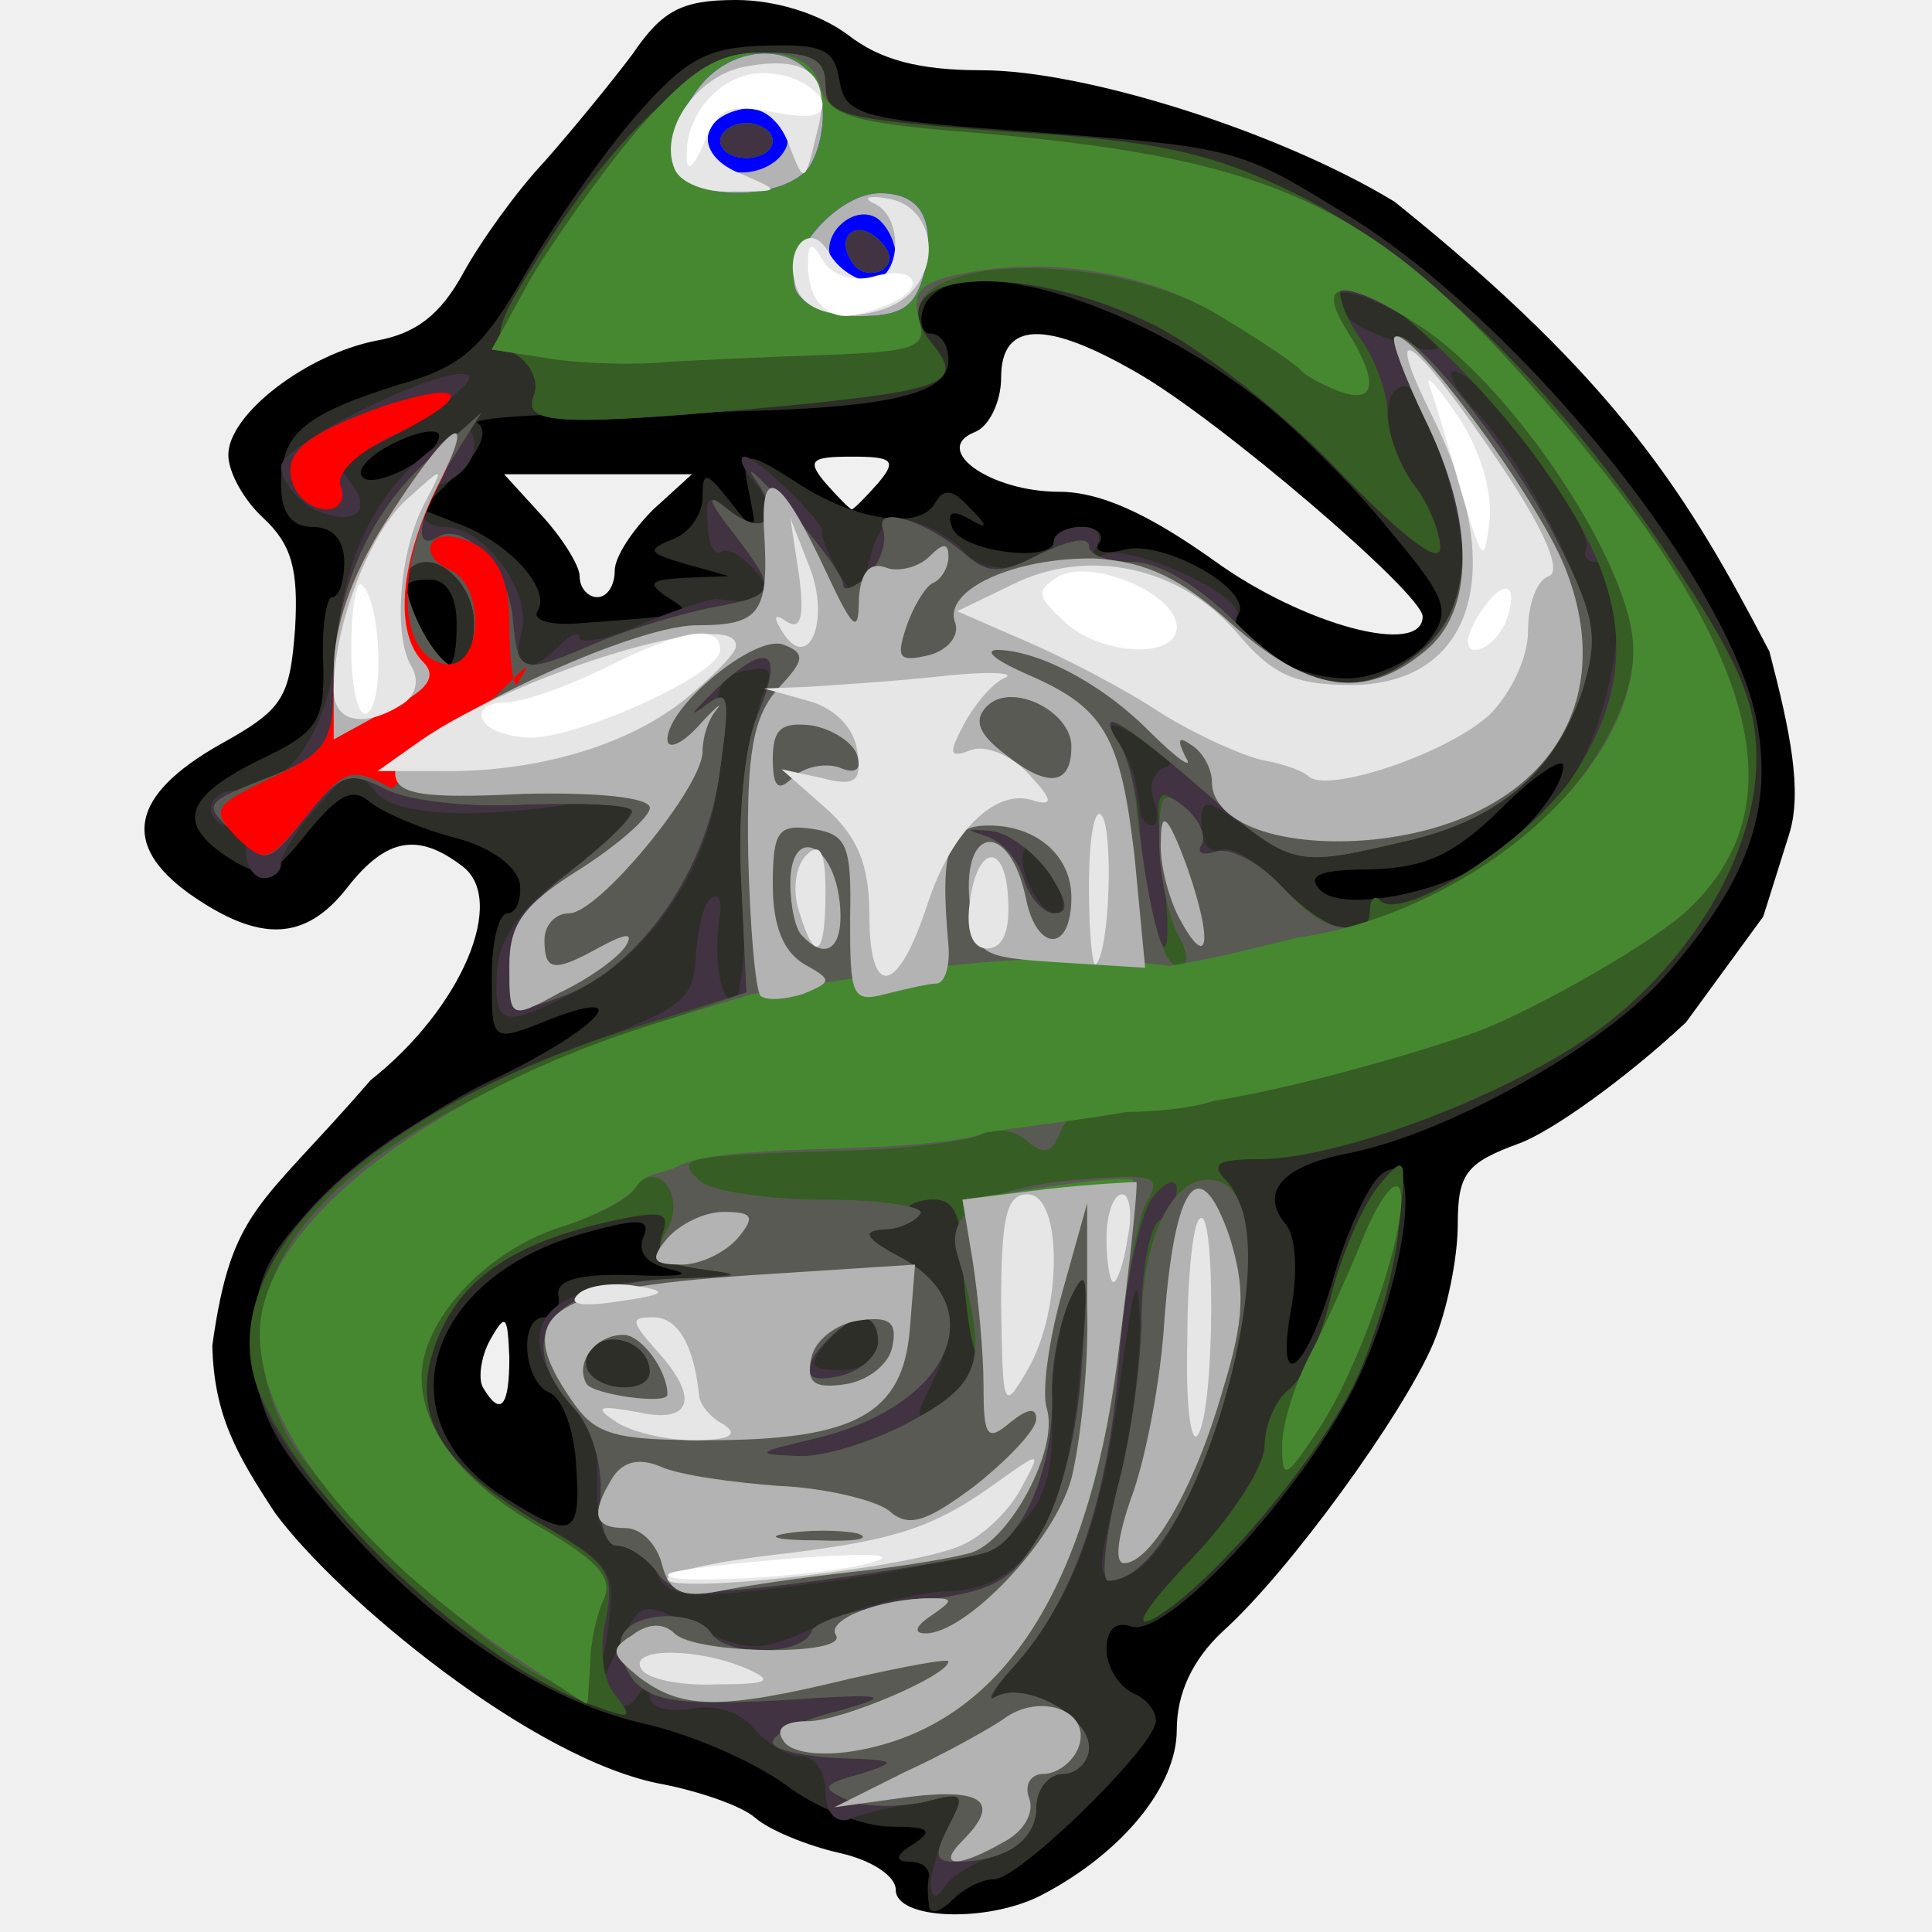
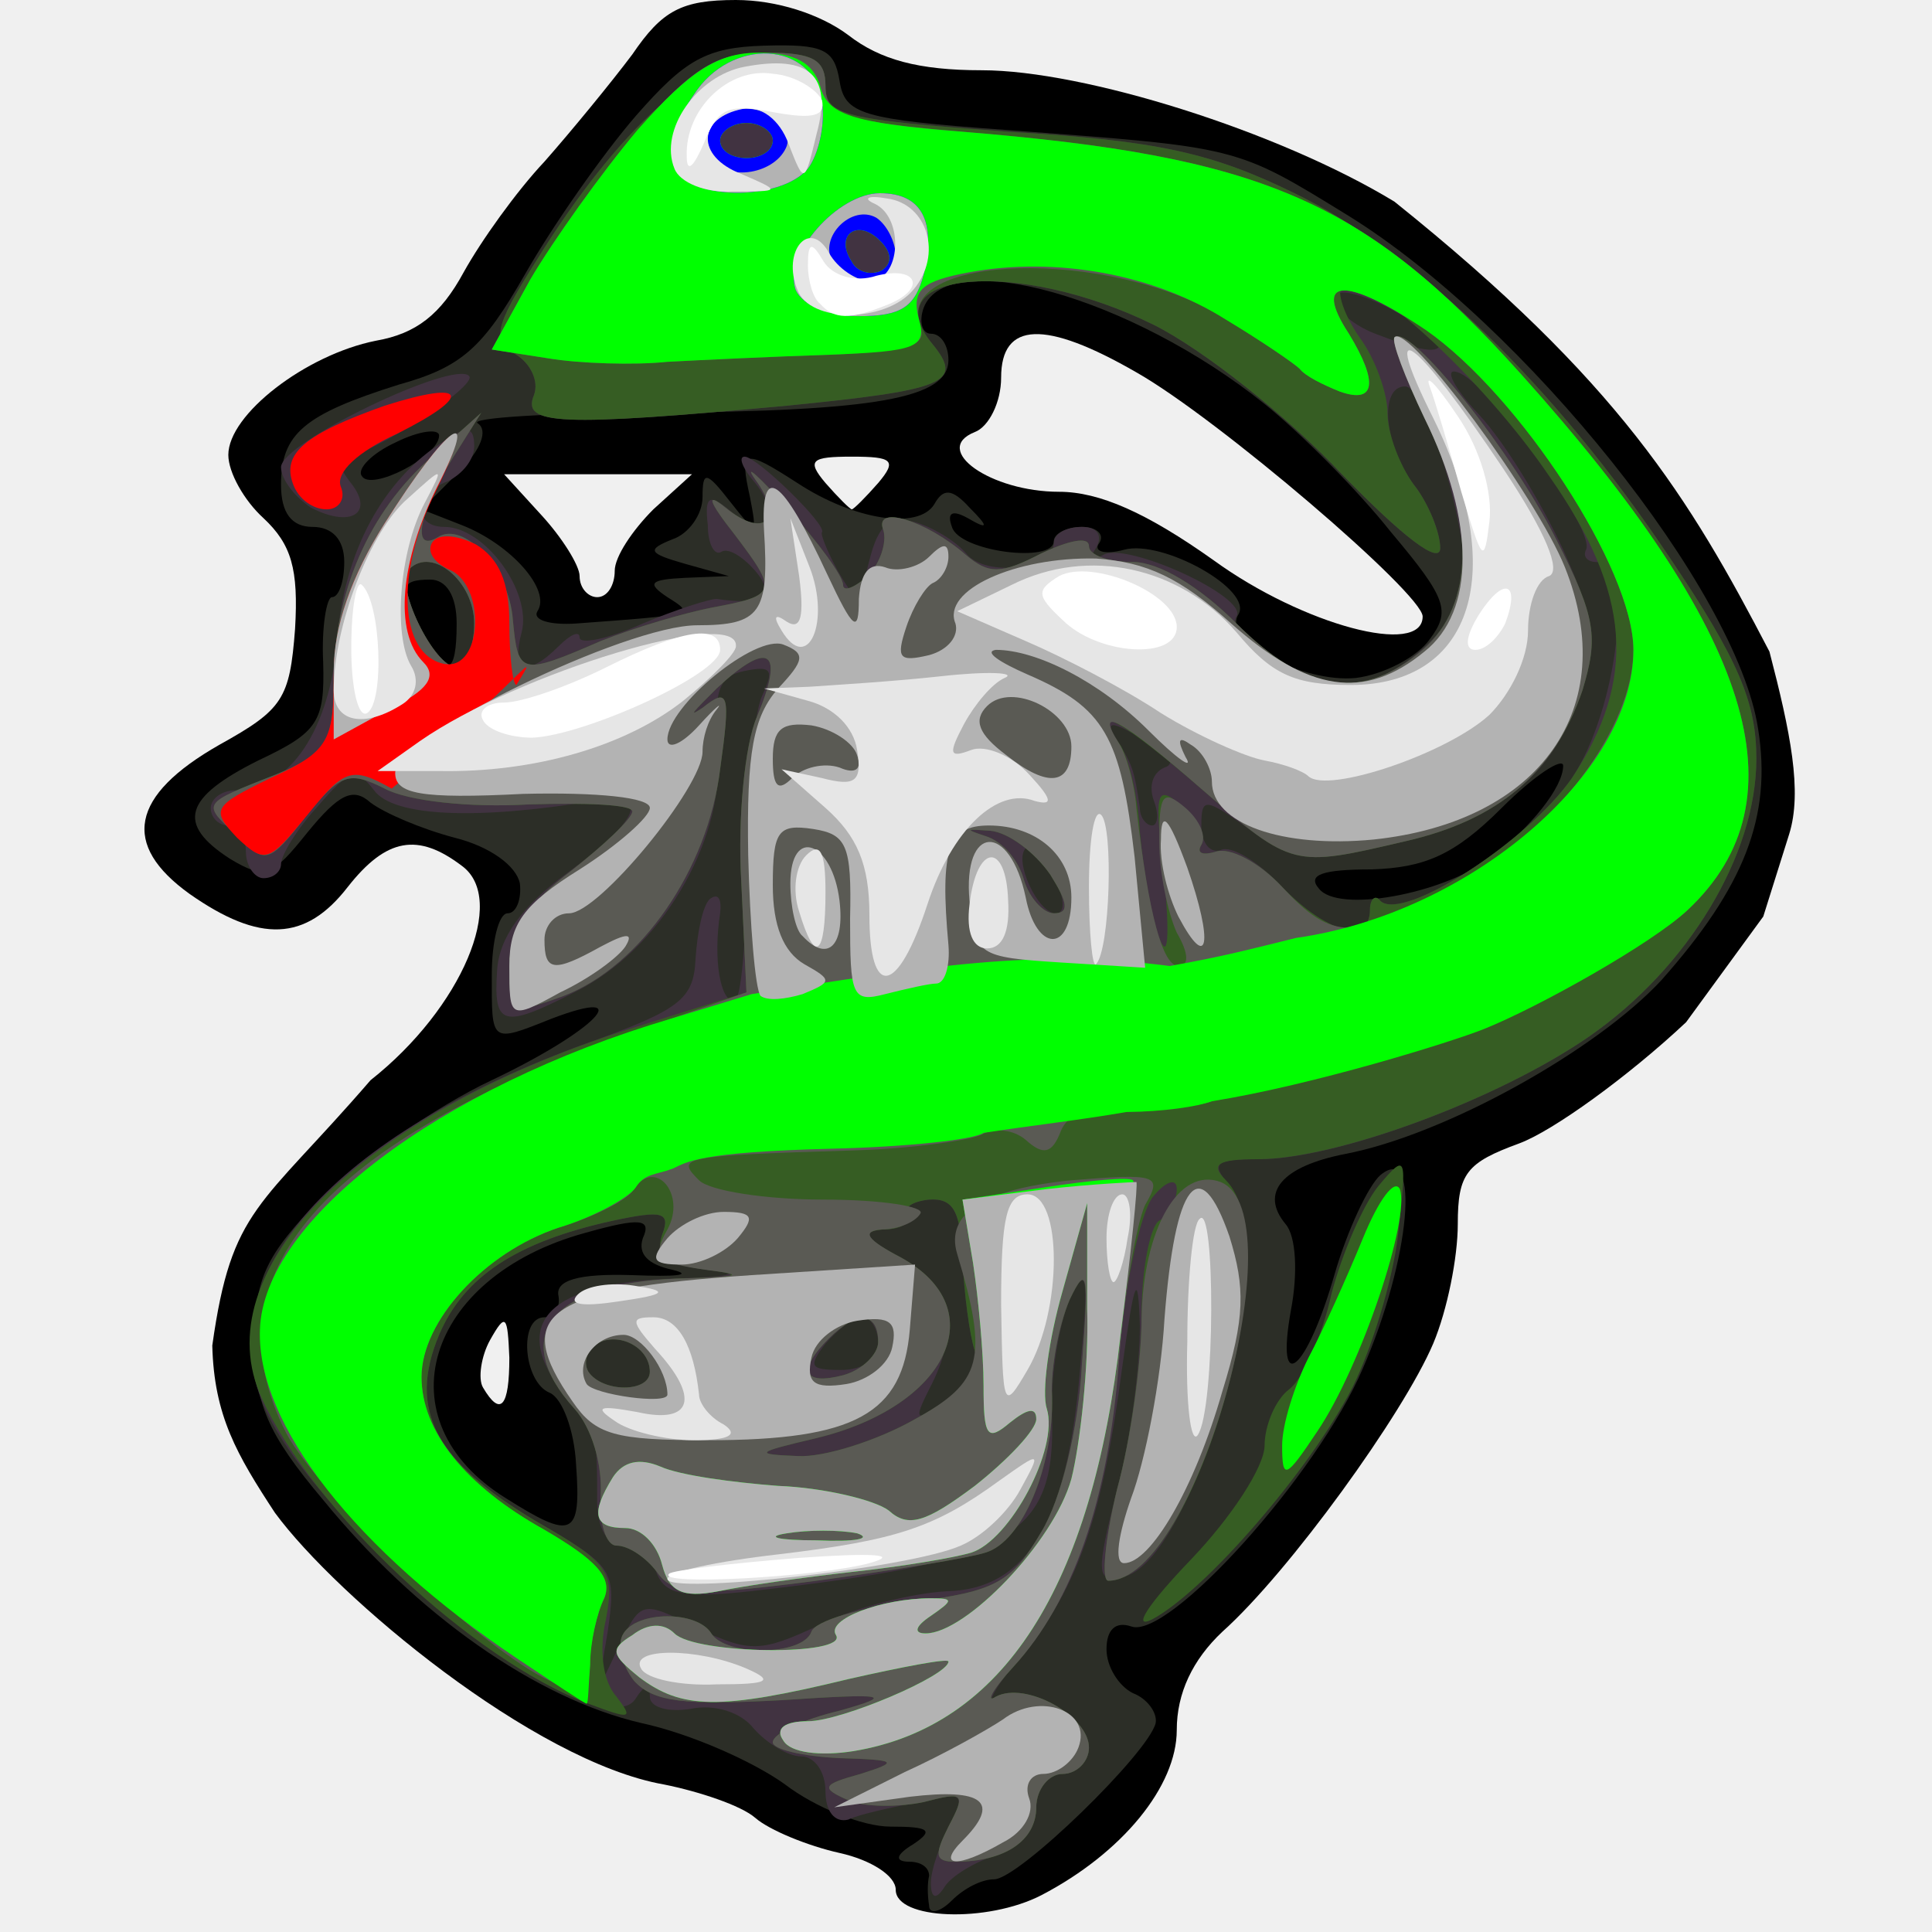
<svg xmlns="http://www.w3.org/2000/svg" version="1.0" width="110px" height="110px" viewBox="0 0 1100 1100" preserveAspectRatio="xMidYMid meet" id="svg117">
  <defs id="defs121" />
  <g id="layer101" fill="#000000" stroke="none">
    <path d="m 510,1076 c 0,-8 -14,-17 -32,-21 -18,-4 -40,-13 -48,-20 -8,-7 -32,-15 -52,-19 C 304,1003 191.975,909.571 156.53,861.303 134.893,828.28 121.87,806.096 120.87,766.096 131.875,687.467 147.96,687.994 211,615 c 52,-41 78,-103 52,-122 -25,-19 -43,-16 -65,12 -24,31 -50,32 -90,4 -39,-28 -34,-56 17,-85 36,-20 40,-26 43,-66 2,-34 -2,-48 -18,-63 -11,-10 -20,-26 -20,-36 0,-23 44,-57 84,-65 23,-4 37,-15 50,-39 10,-18 30,-46 46,-63 15,-17 38,-45 50,-61 17,-25 28,-31 59,-31 23,0 48,8 64,20 18,14 40,20 76,20 58,0 168.757,34.598 234.914,74.793 127.929,102.562 167.748,168.227 213.534,256.198 11.907,45.712 18.873,79.626 11.201,104.03 L 1003.934,521.832 960,582 c -33,31 -76,62 -95,69 -30,11 -35,17 -35,46 0,19 -6,49 -14,68 -17,40 -82,130 -120,164 -17,16 -26,35 -26,56 0,32 -31,70 -77,94 -31,16 -83,14 -83,-3 z M 290,773 c -1,-24 -2,-26 -11,-10 -5,9 -7,22 -4,27 10,17 15,11 15,-17 z M 810,351 c 0,-13 -117,-113 -163,-139 -52,-30 -77,-29 -77,3 0,14 -7,28 -15,31 -25,10 9,34 48,34 23,0 50,12 88,39 51,37 119,55 119,32 z M 350,325 c 0,-8 10,-23 22,-35 l 22,-20 h -54 -53 l 21,23 c 12,13 22,29 22,35 0,7 5,12 10,12 6,0 10,-7 10,-15 z m 150,-50 c 11,-13 8,-15 -15,-15 -23,0 -26,2 -15,15 7,8 14,15 15,15 1,0 8,-7 15,-15 z" id="path2" />
  </g>
  <g id="layer102" fill="#2c2e27" stroke="none">
    <path d="M529 1085 c-1 -6 -1 -13 0 -17 0 -5 -5 -8 -11 -8 -9 0 -8 -4 2 -10 12 -8 9 -10 -13 -10 -16 0 -43 -11 -60 -24 -18 -13 -54 -29 -82 -35 -60 -14 -128 -62 -181 -127 -32 -38 -39 -55 -39 -90 0 -36 6 -49 38 -82 21 -21 65 -52 97 -67 59 -28 84 -54 34 -35 -35 14 -34 14 -34 -25 0 -19 4 -35 9 -35 5 0 8 -8 7 -17 -2 -10 -17 -21 -37 -26 -19 -5 -40 -14 -48 -20 -10 -9 -18 -5 -36 17 -20 25 -24 27 -44 15 -31 -20 -26 -35 16 -56 34 -16 38 -22 37 -56 -1 -20 2 -37 5 -37 4 0 7 -9 7 -20 0 -13 -7 -20 -18 -20 -12 0 -18 -8 -18 -24 0 -29 13 -40 67 -57 36 -10 48 -21 72 -63 16 -28 44 -68 63 -90 28 -32 40 -39 73 -40 34 -1 40 2 43 20 3 19 12 22 95 28 133 10 130 9 195 49 100 62 221 213 233 292 8 50 -8 90 -55 143 -37 40 -123 88 -180 99 -36 7 -49 22 -34 40 6 7 7 28 3 49 -9 50 9 35 25 -21 7 -24 19 -50 26 -56 23 -19 17 48 -10 110 -26 61 -111 155 -132 147 -9 -3 -14 2 -14 13 0 10 7 21 15 25 8 3 14 11 13 17 -4 17 -78 89 -92 89 -7 0 -17 5 -24 12 -7 7 -13 8 -13 3z m-201 -251 c-1 -20 -8 -38 -15 -41 -15 -6 -18 -43 -3 -43 6 0 9 -6 8 -12 -2 -9 11 -13 42 -12 25 1 35 0 23 -3 -14 -3 -20 -9 -17 -18 5 -11 -1 -12 -33 -3 -91 25 -116 107 -45 151 38 24 43 22 40 -19z m520 -345 c24 -18 42 -41 42 -53 0 -5 -16 5 -35 24 -27 27 -44 34 -74 35 -28 0 -37 3 -30 11 11 14 70 3 97 -17z m-34 -125 c12 -16 10 -23 -22 -61 -19 -24 -52 -57 -72 -73 -76 -61 -180 -90 -194 -55 -3 8 -1 15 4 15 6 0 10 7 10 15 0 22 -42 29 -166 30 -62 0 -107 3 -102 6 6 4 2 15 -11 28 l-21 21 23 9 c28 11 51 37 43 49 -3 5 7 8 22 7 68 -5 68 -5 52 -15 -12 -8 -10 -10 10 -11 l25 -1 -25 -7 c-21 -6 -22 -8 -7 -14 9 -3 17 -14 17 -24 0 -15 2 -15 16 3 15 19 15 18 11 -3 -6 -27 -4 -28 27 -8 32 21 69 27 78 12 5 -9 10 -9 20 2 11 11 11 13 -1 6 -9 -5 -12 -3 -9 5 4 14 58 21 58 8 0 -4 7 -8 16 -8 8 0 13 4 10 9 -4 5 3 7 14 4 22 -6 74 23 65 37 -9 15 37 39 67 36 16 -2 35 -12 42 -22z m-554 -9 c0 -16 -6 -25 -15 -25 -18 0 -18 5 -5 31 14 26 20 24 20 -6z m-10 -107 c0 -4 -11 -3 -25 4 -13 6 -22 15 -19 19 5 9 44 -11 44 -23z" id="path5" />
  </g>
  <g id="layer103" fill="#413341" stroke="none">
    <path d="M530 1072 c0 -7 5 -22 11 -33 9 -18 7 -19 -18 -13 -15 3 -34 7 -40 10 -8 2 -13 -5 -13 -16 0 -11 -6 -20 -14 -20 -7 0 -19 -7 -27 -16 -7 -9 -22 -14 -36 -11 -13 2 -23 -1 -23 -7 0 -7 -3 -7 -8 1 -20 32 -182 -96 -212 -167 -31 -74 40 -154 184 -206 53 -19 61 -25 62 -48 1 -15 4 -30 8 -34 5 -4 7 0 6 8 -4 26 0 50 8 50 4 0 7 -35 7 -77 0 -43 4 -86 9 -97 7 -15 5 -17 -10 -14 -15 3 -18 11 -15 46 3 52 -33 113 -82 137 -41 21 -46 19 -44 -12 1 -19 14 -37 40 -56 42 -31 48 -46 15 -41 -67 11 -114 9 -125 -6 -10 -13 -14 -12 -32 9 -12 13 -21 28 -21 33 0 4 -4 8 -10 8 -5 0 -10 -7 -10 -15 0 -8 -4 -15 -10 -15 -5 0 -10 -4 -10 -10 0 -5 6 -10 14 -10 31 0 54 -35 58 -86 4 -50 26 -91 61 -113 13 -9 17 -8 17 3 0 8 -7 16 -15 20 -19 7 -20 26 -2 26 23 0 50 37 44 60 -6 22 3 26 21 8 7 -7 12 -9 12 -5 0 4 16 1 36 -8 19 -8 38 -14 42 -14 26 4 34 -2 22 -16 -7 -8 -15 -13 -19 -11 -4 3 -8 -4 -8 -15 -2 -17 1 -18 13 -8 19 16 30 4 14 -16 -7 -8 -10 -15 -6 -15 7 0 47 39 44 43 -1 1 3 11 9 22 11 19 12 18 18 -6 5 -20 11 -25 25 -22 11 3 24 11 30 18 11 14 50 9 50 -6 0 -5 7 -9 16 -9 9 0 12 5 8 12 -4 6 -3 8 4 4 13 -8 83 24 76 35 -7 11 37 39 62 39 24 0 57 -26 67 -52 7 -21 -20 -118 -33 -118 -15 0 -12 34 5 56 8 10 15 27 15 36 0 10 -21 -6 -56 -42 -31 -33 -79 -71 -107 -85 -77 -38 -161 -31 -126 11 18 22 7 26 -83 35 -130 12 -151 11 -144 -6 3 -8 -2 -18 -10 -23 -14 -8 -13 -15 11 -53 47 -76 95 -119 132 -119 26 0 33 4 33 19 0 17 11 19 104 26 85 5 116 12 163 35 70 34 148 109 214 208 39 58 49 82 49 114 0 55 -39 119 -95 158 -52 36 -144 70 -188 70 -25 0 -28 2 -17 15 30 36 -20 215 -61 223 -15 3 -15 -2 -3 -50 8 -29 13 -71 13 -93 -1 -32 -3 -28 -10 23 -11 84 -25 126 -57 164 -15 18 -21 29 -15 25 16 -10 53 10 53 28 0 8 -7 15 -15 15 -8 0 -15 9 -15 19 0 12 -9 23 -22 27 -13 4 -26 12 -30 18 -5 8 -8 7 -8 -2z m-133 -145 c30 14 36 14 70 -2 20 -10 53 -18 72 -19 46 -1 69 -40 76 -127 5 -53 4 -60 -6 -39 -6 14 -11 43 -10 66 2 69 -22 83 -172 100 -37 4 -48 2 -53 -10 -3 -9 -12 -16 -20 -16 -8 0 -14 -10 -14 -25 0 -37 0 -39 -14 -55 -38 -44 -18 -69 56 -72 35 -1 42 -3 21 -5 -24 -3 -30 -8 -26 -20 5 -13 0 -14 -28 -8 -55 12 -85 32 -99 65 -18 43 -2 72 55 106 45 26 46 28 41 63 -6 35 -6 35 6 9 13 -27 13 -27 45 -11z m158 -158 c-3 -9 -6 -32 -7 -52 -1 -27 -5 -35 -19 -34 -10 1 -15 5 -13 9 3 4 -3 8 -13 8 -13 1 -11 5 10 16 29 16 34 41 16 75 -9 18 -8 19 10 7 13 -8 19 -19 16 -29z m-185 12 c0 -14 -18 -23 -30 -16 -6 4 -8 11 -5 16 8 12 35 12 35 0z m130 -16 c0 -8 -4 -15 -9 -15 -5 0 -14 7 -21 15 -10 13 -9 15 9 15 12 0 21 -6 21 -15z m280 -247 c0 -6 3 -9 6 -5 13 12 84 -34 109 -70 26 -39 36 -123 14 -123 -5 0 -8 -3 -6 -7 6 -11 -56 -96 -73 -101 -8 -3 -3 8 12 24 15 16 36 51 48 77 18 40 20 53 10 81 -15 48 -48 74 -109 87 -48 10 -56 9 -80 -9 -25 -18 -27 -18 -27 -2 0 10 5 16 11 14 6 -3 22 7 35 21 25 26 50 33 50 13z m-180 -19 c-7 -11 -14 -19 -16 -16 -7 7 7 37 17 37 6 0 5 -9 -1 -21z m57 -43 c-3 -8 -1 -16 6 -19 7 -2 2 -9 -12 -16 -19 -11 -22 -11 -15 1 9 13 10 18 13 38 0 6 4 10 7 10 3 0 4 -6 1 -14z m-387 -101 c0 -24 -24 -44 -37 -31 -9 8 14 56 27 56 5 0 10 -11 10 -25z m550 -160 c0 -2 -13 -11 -30 -20 -18 -9 -30 -11 -30 -5 0 6 10 15 23 20 26 10 37 12 37 5z" id="path8" />
    <path d="M177 289 c-9 -6 -17 -16 -17 -23 0 -14 98 -61 107 -52 6 5 -56 46 -71 46 -5 0 -3 6 3 14 15 18 1 27 -22 15z" id="path10" />
  </g>
  <g id="layer104" fill="#365d23" stroke="none">
    <path d="M540 1040 c10 -19 9 -20 -14 -14 -14 3 -34 3 -43 -1 -16 -7 -15 -9 7 -15 22 -7 21 -8 -12 -9 -21 -1 -38 -5 -38 -9 0 -5 17 -13 38 -18 32 -9 27 -10 -33 -6 -56 3 -73 1 -84 -11 -7 -9 -10 -21 -6 -27 8 -13 42 -13 50 0 8 13 52 13 57 -1 2 -6 28 -14 58 -17 47 -6 56 -11 73 -40 11 -18 21 -58 23 -95 4 -52 3 -58 -7 -37 -6 14 -11 39 -10 55 1 40 -17 83 -38 89 -9 3 -52 10 -96 16 -69 9 -82 8 -91 -5 -6 -8 -16 -15 -23 -15 -6 0 -10 -13 -9 -29 1 -17 -5 -38 -15 -49 -37 -41 -14 -71 58 -74 35 -1 40 -2 18 -5 -24 -3 -30 -8 -26 -20 5 -13 0 -14 -28 -8 -55 12 -85 32 -99 65 -18 43 -2 72 55 106 42 24 45 29 40 56 -4 17 -2 35 6 44 10 13 8 13 -16 4 -66 -25 -157 -110 -186 -174 -33 -72 55 -161 209 -210 l67 -21 -3 -64 c-2 -35 2 -77 9 -93 16 -38 7 -44 -23 -16 -13 13 -17 17 -8 11 15 -12 16 -8 10 35 -7 57 -45 112 -89 129 -30 11 -31 10 -31 -17 0 -20 10 -35 35 -54 19 -15 35 -30 35 -34 0 -4 -27 -5 -59 -4 -34 2 -69 -2 -82 -9 -20 -10 -25 -9 -45 16 -21 27 -23 27 -39 11 -20 -19 -21 -18 22 -35 29 -12 33 -18 33 -53 0 -50 20 -97 56 -128 l28 -25 -17 27 c-18 29 -23 53 -8 44 15 -10 41 18 43 47 3 31 4 32 50 12 20 -8 48 -16 63 -19 38 -7 38 -9 13 -42 -15 -19 -16 -24 -5 -15 22 18 34 7 17 -16 -7 -10 2 -2 19 17 17 19 31 38 31 43 0 4 6 2 14 -5 7 -7 11 -19 9 -26 -6 -15 24 -6 47 14 13 11 20 11 43 -1 15 -7 27 -10 27 -4 0 5 11 9 25 9 15 0 38 14 59 35 40 40 72 44 106 15 30 -26 30 -74 1 -132 -11 -23 -19 -44 -17 -46 9 -8 68 67 92 115 23 45 24 56 15 86 -16 47 -48 74 -101 86 -64 15 -64 15 -115 -29 -46 -40 -66 -51 -48 -27 5 6 11 30 12 51 2 22 7 49 11 60 5 13 6 0 3 -34 -6 -50 -5 -54 10 -41 9 7 14 17 11 22 -3 5 1 6 8 4 8 -3 25 6 38 20 25 26 50 33 50 13 0 -6 3 -9 6 -5 13 12 84 -34 109 -70 37 -56 34 -105 -13 -172 -38 -56 -107 -119 -118 -108 -3 3 1 16 10 29 9 12 16 32 16 43 0 12 7 30 15 41 8 10 15 27 15 36 0 10 -21 -6 -56 -42 -31 -33 -79 -71 -107 -85 -77 -38 -161 -31 -126 11 18 22 7 26 -83 35 -130 12 -151 11 -144 -6 3 -8 -2 -18 -10 -23 -14 -8 -13 -15 11 -53 47 -76 95 -119 132 -119 26 0 33 4 33 19 0 17 11 19 104 26 85 5 116 12 163 35 70 34 148 109 214 208 39 58 49 82 49 114 0 55 -39 119 -95 158 -52 36 -144 70 -189 70 -23 0 -27 3 -18 12 37 37 -19 228 -67 228 -4 0 -2 -23 5 -52 8 -29 14 -74 14 -100 0 -26 5 -50 10 -53 6 -3 10 -12 10 -18 0 -7 -7 -4 -14 5 -7 10 -16 51 -19 91 -6 80 -26 138 -60 176 -12 13 -16 21 -10 17 17 -9 53 11 53 29 0 8 -7 15 -15 15 -8 0 -15 9 -15 19 0 19 -18 31 -46 31 -12 0 -12 -4 -4 -20z m-19 -232 c28 -15 38 -27 34 -39 -3 -9 -6 -32 -7 -52 -1 -27 -5 -35 -19 -34 -10 1 -15 5 -13 9 3 4 -3 8 -13 8 -13 1 -11 5 10 16 53 29 27 85 -49 103 -34 8 -35 9 -10 10 15 1 46 -9 67 -21z m-151 -27 c0 -14 -18 -23 -30 -16 -6 4 -8 11 -5 16 8 12 35 12 35 0z m130 -17 c0 -17 -12 -18 -28 -2 -18 18 -15 27 8 21 11 -3 20 -12 20 -19z m98 -266 c-9 -13 -24 -24 -34 -25 -14 -1 -15 -1 -3 3 10 3 19 14 22 25 3 10 11 19 17 19 9 0 8 -6 -2 -22z m-328 -143 c0 -24 -24 -44 -37 -31 -9 8 14 56 27 56 5 0 10 -11 10 -25z m231 -218 c-13 -13 -26 -3 -16 12 3 6 11 8 17 5 6 -4 6 -10 -1 -17z m-61 -57 c0 -5 -7 -10 -15 -10 -8 0 -15 5 -15 10 0 6 7 10 15 10 8 0 15 -4 15 -10z" id="path13" />
    <path d="M678 888 c23 -24 42 -53 42 -65 0 -11 6 -26 14 -32 8 -6 19 -31 24 -54 6 -23 18 -51 27 -62 16 -19 16 -17 11 28 -3 26 -15 65 -26 87 -24 47 -84 116 -114 132 -12 6 -2 -9 22 -34z" id="path15" />
  </g>
  <g id="layer105" fill="#5a5a54" stroke="none">
    <path d="M540 1040 c10 -19 9 -20 -14 -14 -14 3 -34 3 -43 -1 -16 -7 -15 -9 7 -15 22 -7 21 -8 -12 -9 -21 -1 -38 -5 -38 -9 0 -5 17 -13 38 -18 32 -9 27 -10 -33 -6 -56 3 -73 1 -84 -11 -7 -9 -10 -21 -6 -27 8 -13 42 -13 50 0 8 13 52 13 57 -1 2 -6 28 -14 58 -17 47 -6 56 -11 73 -40 11 -18 21 -58 23 -95 4 -52 3 -58 -7 -37 -6 14 -11 39 -10 55 1 40 -17 83 -38 89 -9 3 -52 10 -96 16 -69 9 -82 8 -91 -5 -6 -8 -16 -15 -23 -15 -6 0 -10 -13 -9 -29 1 -17 -5 -38 -15 -49 -37 -41 -14 -71 58 -74 36 -1 41 -2 17 -5 -28 -4 -31 -7 -22 -23 11 -20 -7 -41 -19 -23 -3 6 -23 16 -43 22 -42 14 -78 53 -78 85 0 31 25 62 70 87 29 17 39 27 34 39 -4 8 -8 25 -8 36 -1 20 -3 21 -27 9 -40 -21 -128 -105 -146 -139 -46 -90 20 -166 199 -229 l63 -22 -3 -64 c-2 -35 2 -77 9 -93 16 -38 7 -44 -23 -16 -13 13 -17 17 -8 11 15 -12 16 -8 10 35 -7 57 -45 112 -89 129 -30 11 -31 10 -31 -17 0 -20 10 -35 35 -54 19 -15 35 -30 35 -34 0 -4 -27 -5 -59 -4 -34 2 -69 -2 -82 -9 -20 -10 -25 -9 -45 16 -21 27 -23 27 -39 11 -20 -19 -21 -18 22 -35 29 -12 33 -18 33 -53 0 -50 20 -97 56 -128 l28 -25 -17 27 c-18 29 -23 53 -8 44 15 -10 41 18 43 47 3 31 4 32 50 12 20 -8 48 -16 63 -19 38 -7 38 -9 13 -42 -15 -19 -16 -24 -5 -15 22 18 34 7 17 -16 -7 -10 2 -2 19 17 17 19 31 38 31 43 0 4 6 2 14 -5 7 -7 11 -19 9 -26 -6 -15 24 -6 47 14 13 11 20 11 43 -1 15 -7 27 -10 27 -4 0 5 11 9 25 9 15 0 38 14 59 35 40 40 72 44 106 15 30 -26 30 -74 1 -132 -11 -23 -19 -44 -17 -46 9 -8 68 67 92 115 23 45 24 56 15 86 -16 47 -48 74 -101 86 -64 15 -64 15 -115 -29 -47 -41 -62 -49 -48 -27 4 6 9 23 10 37 7 61 15 90 24 90 6 0 6 -7 -1 -19 -5 -11 -10 -34 -10 -52 0 -27 2 -30 15 -19 8 7 12 16 9 21 -3 5 1 6 8 4 8 -3 25 6 38 20 29 31 41 31 99 0 56 -31 101 -91 101 -135 0 -46 -65 -145 -118 -182 -46 -31 -65 -30 -44 2 17 28 15 40 -5 33 -10 -4 -20 -9 -23 -13 -3 -3 -22 -16 -43 -29 -65 -40 -189 -37 -173 5 4 11 -7 14 -52 16 -31 1 -73 3 -92 4 -19 2 -50 1 -68 -2 l-32 -5 22 -40 c13 -22 40 -60 61 -85 32 -36 45 -44 73 -44 27 0 34 4 34 19 0 17 10 20 78 26 171 14 229 39 318 138 132 147 162 242 95 305 -20 19 -101 62 -117 62 -10 0 -120 33 -154 47 -8 3 -30 5 -48 4 -22 -2 -34 3 -38 13 -5 13 -10 14 -20 5 -7 -6 -18 -7 -25 -3 -6 3 -39 8 -73 9 -100 3 -101 4 -88 17 6 6 38 11 71 11 33 0 58 4 55 8 -3 5 -13 9 -22 9 -12 1 -8 6 11 16 53 29 27 85 -49 103 -34 8 -35 9 -10 10 15 1 46 -9 67 -21 38 -21 42 -34 24 -94 -7 -23 15 -37 65 -42 49 -4 52 -3 42 14 -5 11 -12 51 -15 90 -6 78 -26 136 -60 173 -12 13 -16 21 -10 17 17 -9 53 11 53 29 0 8 -7 15 -15 15 -8 0 -15 9 -15 19 0 19 -18 31 -46 31 -12 0 -12 -4 -4 -20z m-170 -259 c0 -14 -18 -23 -30 -16 -6 4 -8 11 -5 16 8 12 35 12 35 0z m130 -17 c0 -17 -12 -18 -28 -2 -18 18 -15 27 8 21 11 -3 20 -12 20 -19z m98 -266 c-9 -13 -24 -24 -34 -25 -14 -1 -15 -1 -3 3 10 3 19 14 22 25 3 10 11 19 17 19 9 0 8 -6 -2 -22z m-328 -143 c0 -24 -24 -44 -37 -31 -9 8 14 56 27 56 5 0 10 -11 10 -25z m231 -218 c-13 -13 -26 -3 -16 12 3 6 11 8 17 5 6 -4 6 -10 -1 -17z m-61 -57 c0 -5 -7 -10 -15 -10 -8 0 -15 5 -15 10 0 6 7 10 15 10 8 0 15 -4 15 -10z" id="path18" />
    <path d="M636 848 c8 -29 14 -73 14 -98 1 -50 21 -86 45 -77 44 18 -14 227 -64 227 -4 0 -2 -23 5 -52z" id="path20" />
  </g>
-   <g id="layer106" fill="#518834" stroke="none" style="fill:#468830">
-     <path d="M446 991 c-5 -7 1 -11 14 -11 19 0 80 -26 80 -34 0 -2 -26 3 -57 10 -74 18 -95 17 -119 -1 -16 -13 -17 -16 -4 -24 9 -7 18 -7 24 -1 12 12 99 13 92 1 -6 -9 26 -21 54 -21 13 0 13 1 0 10 -9 6 -10 10 -3 10 23 0 73 -52 83 -88 5 -20 10 -64 9 -97 l0 -60 -14 50 c-8 28 -12 58 -9 67 7 23 -21 75 -43 82 -10 3 -40 8 -68 11 -27 3 -62 8 -76 11 -21 4 -28 0 -32 -15 -3 -12 -12 -21 -21 -21 -18 0 -20 -8 -7 -29 6 -9 15 -11 27 -6 11 5 41 9 67 11 26 1 55 8 63 14 11 10 21 7 49 -14 19 -15 35 -32 35 -38 0 -7 -5 -6 -15 2 -13 11 -15 8 -15 -21 0 -19 -3 -50 -6 -70 l-6 -36 47 -7 c26 -4 48 -6 50 -4 2 2 -1 41 -7 88 -16 144 -67 223 -152 237 -19 3 -36 1 -40 -6z m42 -118 c-10 -2 -28 -2 -40 0 -13 2 -5 4 17 4 22 1 32 -1 23 -4z" id="path23" style="fill:#468830" />
-     <path d="M 294,944 C 203,883 146,811 148,757 150,695 250,619 382,580 l 46,-14 c 101.44,-15.918 160.679,-25.977 238,-16 31.257,-5.587 44.543,-9.267 72,-16 99,-14 192,-94 192,-164 0,-46 -65,-145 -118,-182 -46,-31 -65,-30 -44,2 17,28 15,40 -5,33 -10,-4 -20,-9 -23,-13 -3,-3 -22,-16 -42,-28 -41,-26 -97,-36 -146,-27 -27,5 -33,10 -29,26 5,17 -1,19 -51,21 -32,1 -73,3 -92,4 -19,2 -50,1 -68,-2 l -32,-5 22,-40 c 13,-22 40,-60 61,-85 30,-34 46,-44 69,-44 21,0 31,6 35,19 4,16 17,21 81,26 171,14 229,39 318,138 132,147 162,242 95,305 -20,19 -85.174,55.536 -116.284,67.953 C 826.413,593.259 748.066,617.671 690,627 c -8,3 -27.211,5.933 -48.629,6.125 C 614.402,637.79 588.205,640.679 560,645 c -6,4 -44,8 -86,9 -77.043,1.964 -82.73,7.598 -90.992,11.368 C 373.817,668.87 367,668 362,676 c -4,6 -24,17 -44,23 -42,14 -78,53 -78,85 0,31 25,62 70,87 29,17 39,27 34,39 -4,8 -8,25 -8,38 -1,12 -1,22 -2,22 -1,0 -19,-12 -40,-26 z M 501,137 c -13,-13 -26,-3 -16,12 3,6 11,8 17,5 6,-4 6,-10 -1,-17 z M 440,80 c 0,-5 -7,-10 -15,-10 -8,0 -15,5 -15,10 0,6 7,10 15,10 8,0 15,-4 15,-10 z" id="path25" style="fill:#468830" />
-     <path d="M730 823 c0 -12 7 -34 15 -50 8 -15 22 -46 31 -68 9 -22 18 -34 21 -28 6 17 -22 101 -47 138 -18 27 -20 28 -20 8z" id="path29" style="fill:#468830" />
+   <g id="layer106" fill="#518834" stroke="none" style="fill:#00ff00">
+     <path d="M446 991 c-5 -7 1 -11 14 -11 19 0 80 -26 80 -34 0 -2 -26 3 -57 10 -74 18 -95 17 -119 -1 -16 -13 -17 -16 -4 -24 9 -7 18 -7 24 -1 12 12 99 13 92 1 -6 -9 26 -21 54 -21 13 0 13 1 0 10 -9 6 -10 10 -3 10 23 0 73 -52 83 -88 5 -20 10 -64 9 -97 l0 -60 -14 50 c-8 28 -12 58 -9 67 7 23 -21 75 -43 82 -10 3 -40 8 -68 11 -27 3 -62 8 -76 11 -21 4 -28 0 -32 -15 -3 -12 -12 -21 -21 -21 -18 0 -20 -8 -7 -29 6 -9 15 -11 27 -6 11 5 41 9 67 11 26 1 55 8 63 14 11 10 21 7 49 -14 19 -15 35 -32 35 -38 0 -7 -5 -6 -15 2 -13 11 -15 8 -15 -21 0 -19 -3 -50 -6 -70 l-6 -36 47 -7 c26 -4 48 -6 50 -4 2 2 -1 41 -7 88 -16 144 -67 223 -152 237 -19 3 -36 1 -40 -6z m42 -118 c-10 -2 -28 -2 -40 0 -13 2 -5 4 17 4 22 1 32 -1 23 -4z" id="path23" style="fill:#00ff00" />
+     <path d="M 294,944 C 203,883 146,811 148,757 150,695 250,619 382,580 l 46,-14 c 101.44,-15.918 160.679,-25.977 238,-16 31.257,-5.587 44.543,-9.267 72,-16 99,-14 192,-94 192,-164 0,-46 -65,-145 -118,-182 -46,-31 -65,-30 -44,2 17,28 15,40 -5,33 -10,-4 -20,-9 -23,-13 -3,-3 -22,-16 -42,-28 -41,-26 -97,-36 -146,-27 -27,5 -33,10 -29,26 5,17 -1,19 -51,21 -32,1 -73,3 -92,4 -19,2 -50,1 -68,-2 l -32,-5 22,-40 c 13,-22 40,-60 61,-85 30,-34 46,-44 69,-44 21,0 31,6 35,19 4,16 17,21 81,26 171,14 229,39 318,138 132,147 162,242 95,305 -20,19 -85.174,55.536 -116.284,67.953 C 826.413,593.259 748.066,617.671 690,627 c -8,3 -27.211,5.933 -48.629,6.125 C 614.402,637.79 588.205,640.679 560,645 c -6,4 -44,8 -86,9 -77.043,1.964 -82.73,7.598 -90.992,11.368 C 373.817,668.87 367,668 362,676 c -4,6 -24,17 -44,23 -42,14 -78,53 -78,85 0,31 25,62 70,87 29,17 39,27 34,39 -4,8 -8,25 -8,38 -1,12 -1,22 -2,22 -1,0 -19,-12 -40,-26 z M 501,137 c -13,-13 -26,-3 -16,12 3,6 11,8 17,5 6,-4 6,-10 -1,-17 z M 440,80 c 0,-5 -7,-10 -15,-10 -8,0 -15,5 -15,10 0,6 7,10 15,10 8,0 15,-4 15,-10 z" id="path25" style="fill:#00ff00" />
+     <path d="M730 823 c0 -12 7 -34 15 -50 8 -15 22 -46 31 -68 9 -22 18 -34 21 -28 6 17 -22 101 -47 138 -18 27 -20 28 -20 8z" id="path29" style="fill:#00ff00" />
  </g>
  <g id="layer107" fill="#5c5d98" stroke="none" style="fill:#0000ff">
    <path d="M453 165 c-7 -20 24 -55 48 -55 24 0 32 16 25 46 -5 19 -13 24 -37 24 -17 0 -32 -6 -36 -15z m48 -28 c-13 -13 -26 -3 -16 12 3 6 11 8 17 5 6 -4 6 -10 -1 -17z" id="path32" style="fill:#0000ff" />
    <path d="M384 95 c-4 -8 1 -27 11 -41 21 -33 68 -31 73 4 2 13 -2 30 -8 38 -16 19 -69 18 -76 -1z m56 -15 c0 -5 -7 -10 -15 -10 -8 0 -15 5 -15 10 0 6 7 10 15 10 8 0 15 -4 15 -10z" id="path34" style="fill:#0000ff" />
  </g>
  <g id="layer108" fill="#b96061" stroke="none" style="fill:#ff0000">
    <path d="m 223,449 c -23,-13 -27,-11 -48,15 -22,27 -24,28 -40,13 -15,-16 -14,-18 19,-34 33,-15 36,-21 36,-58 0,-28 9,-55 29,-87 37,-58 54,-69 29,-18 -23,46 -21,93 5,98 22,4 24,-46 2,-54 -8,-4 -12,-10 -9,-15 3,-5 13,-5 25,1 13,8 19,21 19,45 0,19 2,35 4,35 16.001,-26.07 0,0 -71,59 z" id="path37" style="fill:#ff0000" />
    <path d="M167 276 c-7 -18 7 -29 52 -45 47 -15 51 -6 7 16 -22 10 -35 22 -32 30 3 7 -1 13 -8 13 -8 0 -16 -6 -19 -14z" id="path39" style="fill:#ff0000" />
  </g>
  <g id="layer109" fill="#83827e" stroke="none" style="fill:#b3b3b3">
    <path d="M548 1048 c22 -22 12 -30 -30 -25 l-43 6 40 -20 c22 -10 47 -24 56 -30 21 -16 51 -5 43 16 -3 8 -12 15 -20 15 -7 0 -11 6 -8 14 3 8 -3 19 -15 25 -26 15 -38 14 -23 -1z" id="path42" style="fill:#b3b3b3" />
    <path d="M446 991 c-5 -7 1 -11 14 -11 19 0 80 -26 80 -34 0 -2 -26 3 -57 10 -74 18 -95 17 -119 -1 -16 -13 -17 -16 -4 -24 9 -7 18 -7 24 -1 12 12 99 13 92 1 -6 -9 26 -21 54 -21 13 0 13 1 0 10 -9 6 -10 10 -3 10 23 0 73 -52 83 -88 5 -20 10 -64 9 -97 l0 -60 -14 50 c-8 28 -12 58 -9 67 7 23 -21 75 -43 82 -10 3 -40 8 -68 11 -27 3 -62 8 -76 11 -21 4 -28 0 -32 -15 -3 -12 -12 -21 -21 -21 -18 0 -20 -8 -7 -29 6 -9 15 -11 27 -6 11 5 41 9 67 11 26 1 55 8 63 14 11 10 21 7 49 -14 19 -15 35 -32 35 -38 0 -7 -5 -6 -15 2 -13 11 -15 8 -15 -21 0 -19 -3 -50 -6 -70 l-6 -36 48 -6 c27 -3 50 -4 51 -4 1 1 -3 40 -9 87 -16 144 -67 223 -152 237 -19 3 -36 1 -40 -6z m42 -118 c-10 -2 -28 -2 -40 0 -13 2 -5 4 17 4 22 1 32 -1 23 -4z" id="path44" style="fill:#b3b3b3" />
    <path d="M644 853 c8 -21 17 -67 19 -102 6 -78 20 -96 37 -47 9 29 9 46 -4 88 -16 56 -41 98 -56 98 -6 0 -3 -17 4 -37z" id="path46" style="fill:#b3b3b3" />
    <path d="M326 798 c-35 -50 -16 -64 102 -72 l93 -6 -3 37 c-4 48 -31 63 -115 63 -53 0 -64 -3 -77 -22z m54 -4 c0 -14 -15 -34 -25 -34 -16 0 -28 16 -21 28 4 6 46 12 46 6z m128 -27 c3 -14 -1 -18 -20 -15 -12 2 -24 11 -26 21 -3 14 1 18 20 15 12 -2 24 -11 26 -21z" id="path48" style="fill:#b3b3b3" />
    <path d="M380 705 c7 -8 21 -15 32 -15 17 0 18 3 8 15 -7 8 -21 15 -32 15 -17 0 -18 -3 -8 -15z" id="path50" style="fill:#b3b3b3" />
    <path d="M290 550 c0 -24 8 -35 40 -55 22 -14 40 -30 40 -35 0 -6 -30 -9 -72 -8 -59 3 -73 0 -73 -12 0 -20 131 -84 172 -84 36 0 41 -7 38 -54 -2 -39 10 -31 36 25 15 32 18 34 18 14 1 -15 6 -21 15 -18 7 3 19 0 25 -6 8 -8 11 -8 11 0 0 6 -4 13 -9 15 -4 2 -11 13 -15 25 -6 18 -4 20 13 16 11 -3 17 -11 15 -18 -8 -19 34 -38 80 -37 29 2 48 11 77 37 44 39 76 44 110 16 29 -23 29 -74 0 -133 -11 -23 -19 -44 -17 -46 8 -8 81 91 97 131 32 80 -14 145 -109 155 -52 5 -92 -9 -92 -33 0 -7 -5 -17 -12 -21 -7 -5 -8 -3 -3 7 5 8 -5 1 -21 -15 -28 -28 -64 -46 -87 -46 -7 1 2 7 18 14 44 19 53 35 61 104 l6 63 -48 -3 c-47 -3 -49 -4 -52 -35 -4 -44 23 -45 32 -2 6 31 26 32 26 0 0 -24 -20 -41 -47 -41 -23 0 -28 13 -23 68 1 12 -2 22 -7 22 -4 0 -17 3 -29 6 -19 5 -20 1 -20 -43 1 -42 -2 -48 -21 -51 -20 -3 -23 1 -23 32 0 23 6 38 18 45 16 9 16 10 -1 17 -10 3 -20 4 -24 1 -3 -4 -6 -40 -7 -80 -1 -59 3 -79 17 -95 15 -16 16 -20 3 -25 -16 -6 -66 35 -66 54 0 6 8 3 18 -8 9 -10 14 -14 10 -9 -5 6 -8 16 -8 24 0 20 -59 92 -76 92 -8 0 -14 7 -14 15 0 18 5 19 32 4 15 -8 19 -8 14 0 -4 6 -20 18 -37 26 -29 16 -29 15 -29 -15z m188 -113 c9 4 13 1 10 -7 -2 -7 -14 -15 -26 -17 -17 -2 -22 2 -22 19 0 16 3 19 11 11 6 -6 18 -9 27 -6z m132 -12 c0 -20 -34 -37 -48 -23 -8 8 -5 16 11 28 24 19 37 17 37 -5z" id="path52" style="fill:#b3b3b3" />
    <path d="M457 533 c-4 -3 -7 -17 -7 -30 0 -33 24 -24 28 10 3 26 -7 35 -21 20z" id="path54" style="fill:#b3b3b3" />
    <path d="M671 522 c-6 -12 -11 -31 -10 -44 0 -17 4 -14 15 16 15 43 12 60 -5 28z" id="path56" style="fill:#b3b3b3" />
    <path d="M190 382 c0 -25 10 -54 29 -84 36 -57 55 -70 30 -21 -21 42 -25 83 -8 100 8 8 3 16 -20 27 l-31 17 0 -39z" id="path58" style="fill:#b3b3b3" />
    <path d="M453 165 c-7 -20 24 -55 48 -55 24 0 32 16 25 46 -5 19 -13 24 -37 24 -17 0 -32 -6 -36 -15z m57 -19 c0 -8 -5 -18 -11 -22 -14 -8 -33 11 -25 25 10 16 36 13 36 -3z" id="path60" style="fill:#b3b3b3" />
    <path d="M384 95 c-4 -8 1 -27 11 -41 21 -33 68 -31 73 4 2 13 -2 30 -8 38 -16 19 -69 18 -76 -1z m64 -12 c5 -17 -26 -29 -40 -15 -6 6 -7 15 -3 22 9 14 37 9 43 -7z" id="path62" style="fill:#b3b3b3" />
  </g>
  <g id="layer110" fill="#acaba5" stroke="none" style="fill:#e6e6e6">
    <path d="M365 950 c-7 -12 32 -12 60 0 16 7 13 9 -17 9 -20 1 -40 -3 -43 -9z" id="path65" style="fill:#e6e6e6" />
    <path d="M380 899 c0 -4 28 -10 63 -14 67 -8 89 -15 126 -42 24 -17 24 -17 12 5 -7 13 -22 27 -34 32 -29 13 -167 28 -167 19z" id="path67" style="fill:#e6e6e6" />
    <path d="M676 764 c0 -35 3 -67 7 -70 9 -10 9 108 -1 123 -4 6 -7 -18 -6 -53z" id="path69" style="fill:#e6e6e6" />
    <path d="M350 809 c-12 -8 -9 -9 13 -5 31 7 36 -8 10 -36 -14 -16 -14 -18 -1 -18 14 0 23 16 26 44 0 5 6 13 14 17 9 6 3 9 -17 9 -16 0 -37 -5 -45 -11z" id="path71" style="fill:#e6e6e6" />
    <path d="M570 743 c0 -50 3 -63 15 -63 20 0 20 66 0 100 -14 24 -14 22 -15 -37z" id="path73" style="fill:#e6e6e6" />
    <path d="M329 737 c5 -5 19 -7 32 -5 20 3 19 5 -9 9 -20 3 -29 2 -23 -4z" id="path75" style="fill:#e6e6e6" />
    <path d="M630 705 c0 -14 4 -25 9 -25 4 0 6 11 3 25 -2 14 -6 25 -8 25 -2 0 -4 -11 -4 -25z" id="path77" style="fill:#e6e6e6" />
    <path d="M495 521 c0 -29 -7 -45 -25 -61 l-25 -22 23 5 c19 5 23 2 20 -16 -2 -13 -13 -24 -28 -28 l-25 -7 26 -1 c14 -1 48 -3 75 -6 27 -3 43 -2 36 1 -7 3 -17 15 -23 26 -9 17 -9 20 4 15 8 -3 23 3 33 14 13 14 14 18 3 15 -21 -8 -47 16 -61 59 -17 52 -33 54 -33 6z" id="path79" style="fill:#e6e6e6" />
    <path d="M620 505 c0 -27 3 -45 7 -41 7 7 5 77 -3 85 -2 2 -4 -17 -4 -44z" id="path81" style="fill:#e6e6e6" />
    <path d="M455 519 c-4 -12 -2 -26 4 -32 8 -8 11 -2 11 21 0 37 -6 41 -15 11z" id="path83" style="fill:#e6e6e6" />
    <path d="M552 515 c4 -35 21 -36 22 -2 1 17 -3 27 -12 27 -8 0 -12 -9 -10 -25z" id="path85" style="fill:#e6e6e6" />
    <path d="M745 442 c-3 -3 -14 -7 -25 -9 -11 -2 -38 -14 -59 -27 -21 -14 -56 -32 -77 -41 l-39 -17 31 -15 c44 -22 96 -10 128 27 20 24 33 30 65 30 70 0 90 -65 47 -152 -31 -62 -11 -47 40 29 24 36 33 58 26 61 -7 2 -12 16 -12 31 0 16 -10 36 -22 48 -24 22 -92 45 -103 35z" id="path87" style="fill:#e6e6e6" />
    <path d="M239 422 c56 -39 182 -77 180 -54 0 4 -14 18 -30 31 -33 26 -85 41 -139 40 l-35 0 24 -17z" id="path89" style="fill:#e6e6e6" />
    <path d="M190 393 c0 -37 21 -91 42 -109 21 -19 21 -19 10 2 -15 28 -18 76 -8 93 5 8 3 17 -5 22 -22 14 -39 10 -39 -8z" id="path91" style="fill:#e6e6e6" />
    <path d="M445 359 c-5 -8 -4 -10 3 -5 8 5 10 -3 7 -26 l-5 -33 11 28 c12 31 -1 61 -16 36z" id="path93" style="fill:#e6e6e6" />
    <path d="M454 165 c-9 -22 7 -41 18 -21 5 9 16 16 23 16 18 0 20 -36 3 -44 -7 -3 -4 -5 7 -3 23 3 32 32 15 52 -16 19 -59 19 -66 0z" id="path95" style="fill:#e6e6e6" />
    <path d="M384 96 c-9 -22 13 -53 40 -58 37 -7 50 5 41 38 -7 29 -7 29 -16 6 -5 -14 -16 -22 -26 -20 -26 5 -27 27 -1 37 23 10 23 10 -5 10 -15 1 -30 -5 -33 -13z" id="path97" style="fill:#e6e6e6" />
  </g>
  <g id="layer111" fill="#d2d3d0" stroke="none" style="fill:#ffffff">
    <path d="M381 896 c2 -2 36 -6 74 -9 42 -3 58 -2 40 3 -30 8 -122 13 -114 6z" id="path100" style="fill:#ffffff" />
    <path d="M275 410 c-3 -5 2 -10 12 -10 10 0 36 -9 58 -20 44 -22 65 -25 65 -10 0 14 -78 49 -107 50 -12 0 -25 -4 -28 -10z" id="path102" style="fill:#ffffff" />
    <path d="M200 369 c0 -23 3 -39 6 -36 11 10 13 67 3 73 -5 3 -9 -14 -9 -37z" id="path104" style="fill:#ffffff" />
    <path d="M605 353 c-15 -14 -15 -17 -2 -25 19 -10 67 10 67 29 0 19 -45 16 -65 -4z" id="path106" style="fill:#ffffff" />
    <path d="M842 350 c14 -22 24 -19 15 5 -4 8 -11 15 -17 15 -6 0 -6 -7 2 -20z" id="path108" style="fill:#ffffff" />
    <path d="M832 280 c-7 -25 -15 -52 -18 -60 -3 -8 4 -1 16 17 13 19 20 44 18 60 -3 25 -4 23 -16 -17z" id="path110" style="fill:#ffffff" />
    <path d="M467 173 c-4 -3 -7 -13 -7 -22 0 -13 2 -14 9 -2 5 8 18 12 30 8 24 -6 29 8 5 17 -20 8 -29 8 -37 -1z" id="path112" style="fill:#ffffff" />
    <path d="M391 89 c-1 -27 24 -51 49 -47 13 1 25 9 28 15 2 9 -5 11 -27 7 -26 -5 -32 -3 -40 17 -6 14 -10 18 -10 8z" id="path114" style="fill:#ffffff" />
  </g>
</svg>
